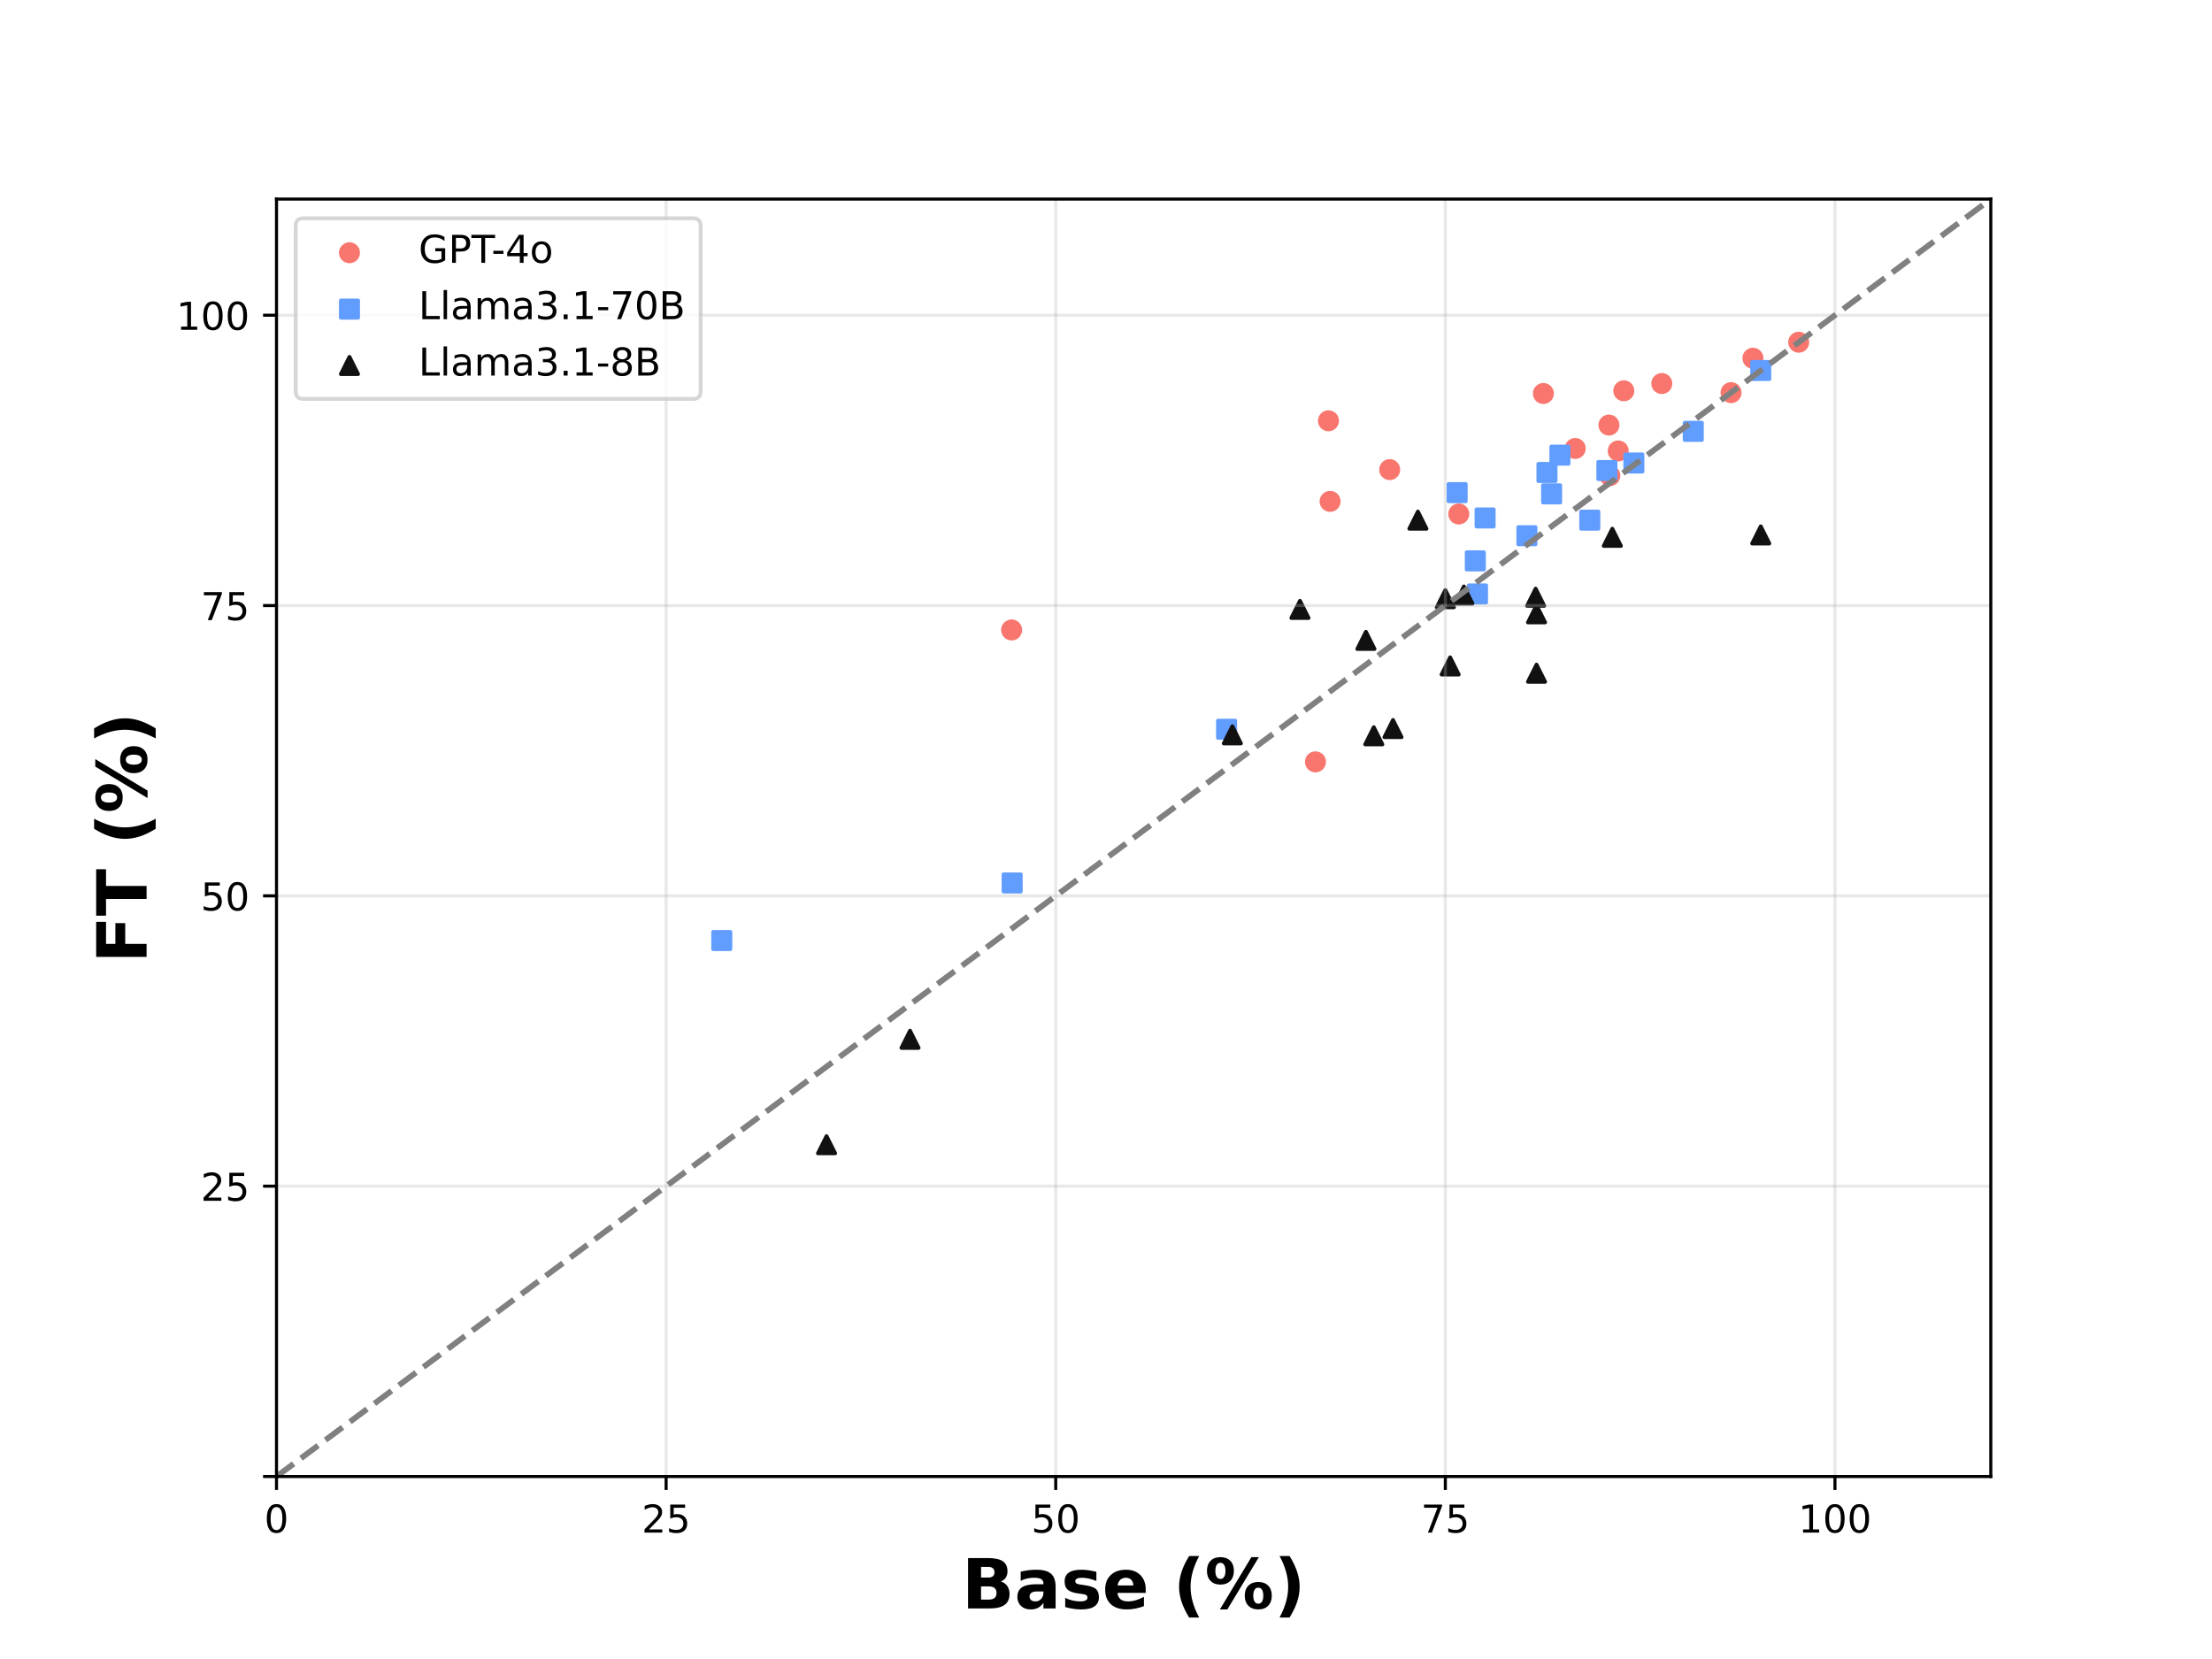
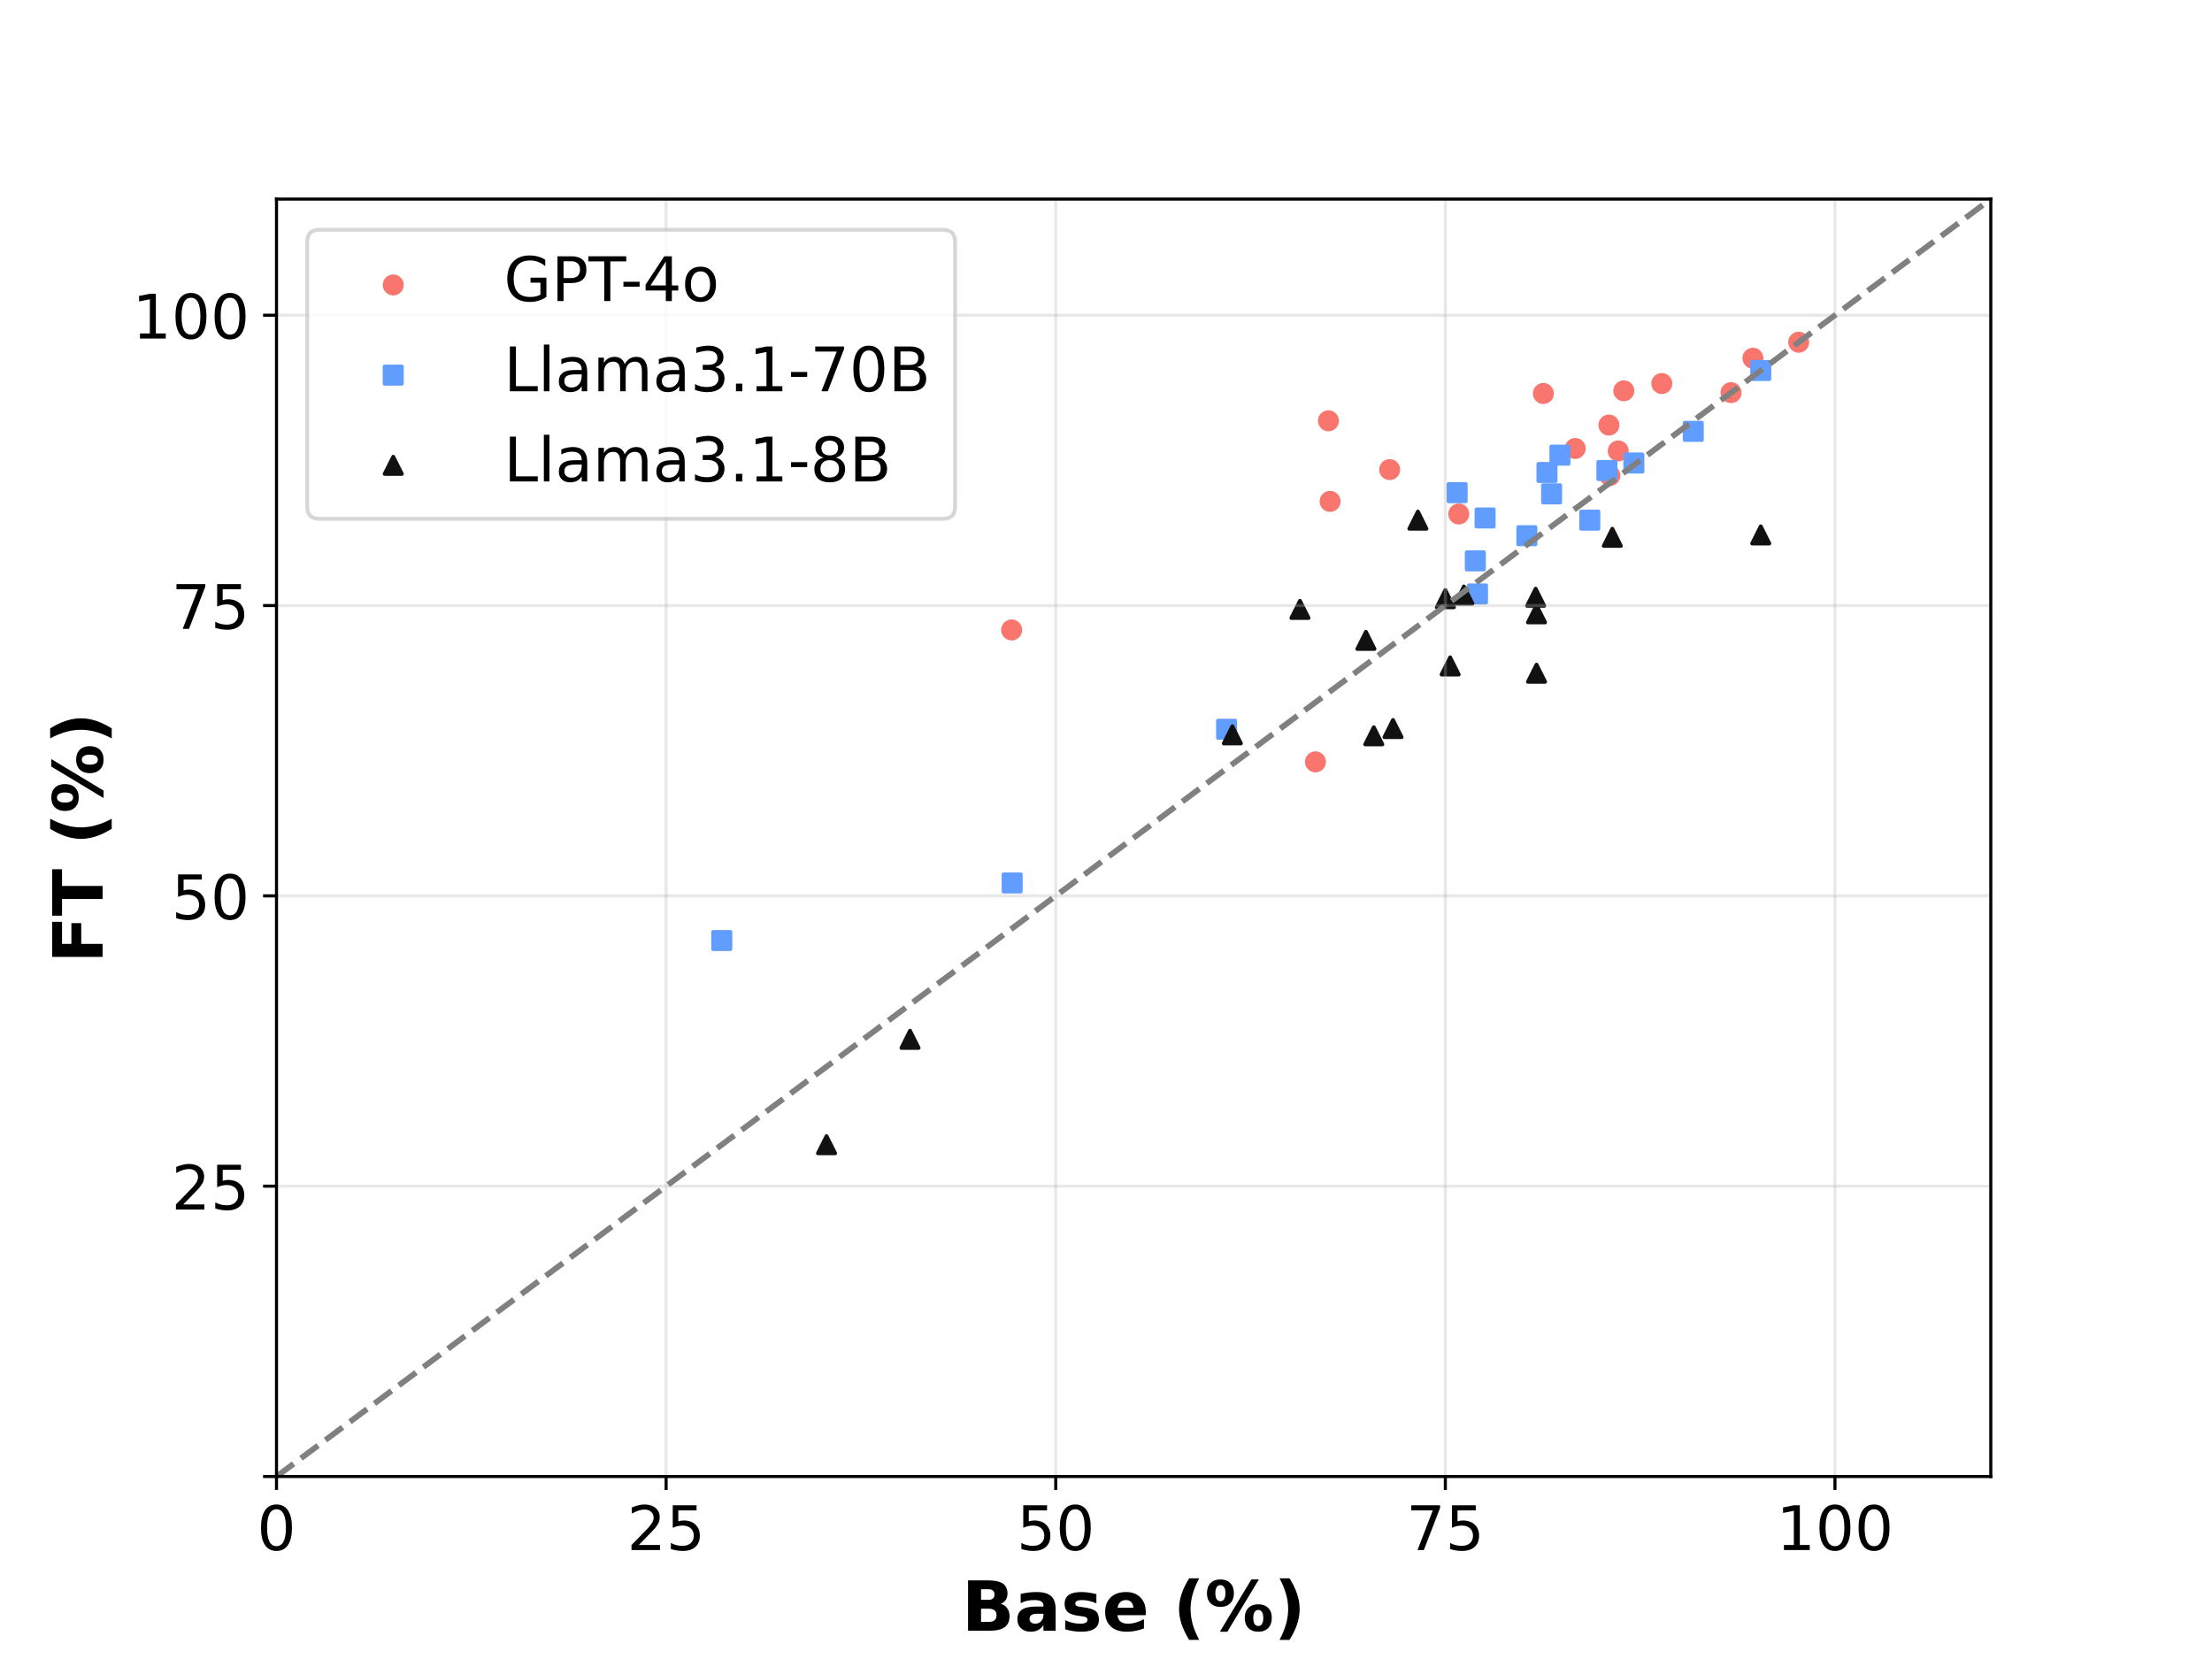
<svg xmlns="http://www.w3.org/2000/svg" xmlns:xlink="http://www.w3.org/1999/xlink" width="576pt" height="432pt" viewBox="0 0 576 432" version="1.1">
  <defs>
    <style type="text/css">*{stroke-linejoin: round; stroke-linecap: butt}</style>
  </defs>
  <g id="figure_1">
    <g id="patch_1">
      <path d="M 0 432  L 576 432  L 576 0  L 0 0  z " style="fill: #ffffff" />
    </g>
    <g id="axes_1">
      <g id="patch_2">
        <path d="M 72 384.48  L 518.4 384.48  L 518.4 51.84  L 72 51.84  z " style="fill: #ffffff" />
      </g>
      <g id="PathCollection_1">
        <defs>
-           <path id="m6837234f9f" d="M 0 2.236  C 0.593 2.236 1.162 2 1.581 1.581  C 2 1.162 2.236 0.593 2.236 0  C 2.236 -0.593 2 -1.162 1.581 -1.581  C 1.162 -2 0.593 -2.236 0 -2.236  C -0.593 -2.236 -1.162 -2 -1.581 -1.581  C -2 -1.162 -2.236 -0.593 -2.236 0  C -2.236 0.593 -2 1.162 -1.581 1.581  C -1.162 2 -0.593 2.236 0 2.236  z " style="stroke: #f8766d" />
+           <path id="m71e2ca2703" d="M 0 2.236  C 0.593 2.236 1.162 2 1.581 1.581  C 2 1.162 2.236 0.593 2.236 0  C 2.236 -0.593 2 -1.162 1.581 -1.581  C 1.162 -2 0.593 -2.236 0 -2.236  C -0.593 -2.236 -1.162 -2 -1.581 -1.581  C -2 -1.162 -2.236 -0.593 -2.236 0  C -2.236 0.593 -2 1.162 -1.581 1.581  C -1.162 2 -0.593 2.236 0 2.236  z " style="stroke: #f8766d" />
        </defs>
-         <g clip-path="url(#pa099b80b92)">
-           <use xlink:href="#m6837234f9f" x="432.727" y="99.868" style="fill: #f8766d; stroke: #f8766d" />
-           <use xlink:href="#m6837234f9f" x="345.927" y="109.571" style="fill: #f8766d; stroke: #f8766d" />
-           <use xlink:href="#m6837234f9f" x="456.459" y="93.28" style="fill: #f8766d; stroke: #f8766d" />
-           <use xlink:href="#m6837234f9f" x="468.381" y="89.113" style="fill: #f8766d; stroke: #f8766d" />
-           <use xlink:href="#m6837234f9f" x="419.2" y="123.848" style="fill: #f8766d; stroke: #f8766d" />
-           <use xlink:href="#m6837234f9f" x="401.891" y="102.467" style="fill: #f8766d; stroke: #f8766d" />
-           <use xlink:href="#m6837234f9f" x="422.836" y="101.763" style="fill: #f8766d; stroke: #f8766d" />
-           <use xlink:href="#m6837234f9f" x="342.545" y="198.388" style="fill: #f8766d; stroke: #f8766d" />
-           <use xlink:href="#m6837234f9f" x="379.862" y="133.842" style="fill: #f8766d; stroke: #f8766d" />
-           <use xlink:href="#m6837234f9f" x="421.38" y="117.425" style="fill: #f8766d; stroke: #f8766d" />
-           <use xlink:href="#m6837234f9f" x="361.87" y="122.283" style="fill: #f8766d; stroke: #f8766d" />
-           <use xlink:href="#m6837234f9f" x="410.182" y="116.782" style="fill: #f8766d; stroke: #f8766d" />
-           <use xlink:href="#m6837234f9f" x="450.764" y="102.24" style="fill: #f8766d; stroke: #f8766d" />
-           <use xlink:href="#m6837234f9f" x="418.959" y="110.685" style="fill: #f8766d; stroke: #f8766d" />
-           <use xlink:href="#m6837234f9f" x="346.356" y="130.556" style="fill: #f8766d; stroke: #f8766d" />
-           <use xlink:href="#m6837234f9f" x="263.424" y="164.039" style="fill: #f8766d; stroke: #f8766d" />
+         <g clip-path="url(#p5db39eb25b)">
+           <use xlink:href="#m71e2ca2703" x="432.727" y="99.868" style="fill: #f8766d; stroke: #f8766d" />
+           <use xlink:href="#m71e2ca2703" x="345.927" y="109.571" style="fill: #f8766d; stroke: #f8766d" />
+           <use xlink:href="#m71e2ca2703" x="456.459" y="93.28" style="fill: #f8766d; stroke: #f8766d" />
+           <use xlink:href="#m71e2ca2703" x="468.381" y="89.113" style="fill: #f8766d; stroke: #f8766d" />
+           <use xlink:href="#m71e2ca2703" x="419.2" y="123.848" style="fill: #f8766d; stroke: #f8766d" />
+           <use xlink:href="#m71e2ca2703" x="401.891" y="102.467" style="fill: #f8766d; stroke: #f8766d" />
+           <use xlink:href="#m71e2ca2703" x="422.836" y="101.763" style="fill: #f8766d; stroke: #f8766d" />
+           <use xlink:href="#m71e2ca2703" x="342.545" y="198.388" style="fill: #f8766d; stroke: #f8766d" />
+           <use xlink:href="#m71e2ca2703" x="379.862" y="133.842" style="fill: #f8766d; stroke: #f8766d" />
+           <use xlink:href="#m71e2ca2703" x="421.38" y="117.425" style="fill: #f8766d; stroke: #f8766d" />
+           <use xlink:href="#m71e2ca2703" x="361.87" y="122.283" style="fill: #f8766d; stroke: #f8766d" />
+           <use xlink:href="#m71e2ca2703" x="410.182" y="116.782" style="fill: #f8766d; stroke: #f8766d" />
+           <use xlink:href="#m71e2ca2703" x="450.764" y="102.24" style="fill: #f8766d; stroke: #f8766d" />
+           <use xlink:href="#m71e2ca2703" x="418.959" y="110.685" style="fill: #f8766d; stroke: #f8766d" />
+           <use xlink:href="#m71e2ca2703" x="346.356" y="130.556" style="fill: #f8766d; stroke: #f8766d" />
+           <use xlink:href="#m71e2ca2703" x="263.424" y="164.039" style="fill: #f8766d; stroke: #f8766d" />
        </g>
      </g>
      <g id="PathCollection_2">
        <defs>
-           <path id="m3f75bf5625" d="M -2.236 2.236  L 2.236 2.236  L 2.236 -2.236  L -2.236 -2.236  z " style="stroke: #619cff" />
+           <path id="m4fefe5c254" d="M -2.236 2.236  L 2.236 2.236  L 2.236 -2.236  L -2.236 -2.236  z " style="stroke: #619cff" />
        </defs>
-         <g clip-path="url(#pa099b80b92)">
-           <use xlink:href="#m3f75bf5625" x="402.83" y="123.03" style="fill: #619cff; stroke: #619cff" />
-           <use xlink:href="#m3f75bf5625" x="425.455" y="120.567" style="fill: #619cff; stroke: #619cff" />
-           <use xlink:href="#m3f75bf5625" x="404.033" y="128.603" style="fill: #619cff; stroke: #619cff" />
-           <use xlink:href="#m3f75bf5625" x="458.494" y="96.48" style="fill: #619cff; stroke: #619cff" />
-           <use xlink:href="#m3f75bf5625" x="413.982" y="135.445" style="fill: #619cff; stroke: #619cff" />
-           <use xlink:href="#m3f75bf5625" x="406.203" y="118.514" style="fill: #619cff; stroke: #619cff" />
-           <use xlink:href="#m3f75bf5625" x="418.43" y="122.528" style="fill: #619cff; stroke: #619cff" />
-           <use xlink:href="#m3f75bf5625" x="187.948" y="244.911" style="fill: #619cff; stroke: #619cff" />
-           <use xlink:href="#m3f75bf5625" x="384.168" y="146.049" style="fill: #619cff; stroke: #619cff" />
-           <use xlink:href="#m3f75bf5625" x="379.438" y="128.28" style="fill: #619cff; stroke: #619cff" />
-           <use xlink:href="#m3f75bf5625" x="397.598" y="139.498" style="fill: #619cff; stroke: #619cff" />
-           <use xlink:href="#m3f75bf5625" x="384.741" y="154.656" style="fill: #619cff; stroke: #619cff" />
-           <use xlink:href="#m3f75bf5625" x="440.926" y="112.32" style="fill: #619cff; stroke: #619cff" />
-           <use xlink:href="#m3f75bf5625" x="386.716" y="134.88" style="fill: #619cff; stroke: #619cff" />
-           <use xlink:href="#m3f75bf5625" x="319.397" y="189.892" style="fill: #619cff; stroke: #619cff" />
-           <use xlink:href="#m3f75bf5625" x="263.566" y="229.92" style="fill: #619cff; stroke: #619cff" />
+         <g clip-path="url(#p5db39eb25b)">
+           <use xlink:href="#m4fefe5c254" x="402.83" y="123.03" style="fill: #619cff; stroke: #619cff" />
+           <use xlink:href="#m4fefe5c254" x="425.455" y="120.567" style="fill: #619cff; stroke: #619cff" />
+           <use xlink:href="#m4fefe5c254" x="404.033" y="128.603" style="fill: #619cff; stroke: #619cff" />
+           <use xlink:href="#m4fefe5c254" x="458.494" y="96.48" style="fill: #619cff; stroke: #619cff" />
+           <use xlink:href="#m4fefe5c254" x="413.982" y="135.445" style="fill: #619cff; stroke: #619cff" />
+           <use xlink:href="#m4fefe5c254" x="406.203" y="118.514" style="fill: #619cff; stroke: #619cff" />
+           <use xlink:href="#m4fefe5c254" x="418.43" y="122.528" style="fill: #619cff; stroke: #619cff" />
+           <use xlink:href="#m4fefe5c254" x="187.948" y="244.911" style="fill: #619cff; stroke: #619cff" />
+           <use xlink:href="#m4fefe5c254" x="384.168" y="146.049" style="fill: #619cff; stroke: #619cff" />
+           <use xlink:href="#m4fefe5c254" x="379.438" y="128.28" style="fill: #619cff; stroke: #619cff" />
+           <use xlink:href="#m4fefe5c254" x="397.598" y="139.498" style="fill: #619cff; stroke: #619cff" />
+           <use xlink:href="#m4fefe5c254" x="384.741" y="154.656" style="fill: #619cff; stroke: #619cff" />
+           <use xlink:href="#m4fefe5c254" x="440.926" y="112.32" style="fill: #619cff; stroke: #619cff" />
+           <use xlink:href="#m4fefe5c254" x="386.716" y="134.88" style="fill: #619cff; stroke: #619cff" />
+           <use xlink:href="#m4fefe5c254" x="319.397" y="189.892" style="fill: #619cff; stroke: #619cff" />
+           <use xlink:href="#m4fefe5c254" x="263.566" y="229.92" style="fill: #619cff; stroke: #619cff" />
        </g>
      </g>
      <g id="PathCollection_3">
        <defs>
-           <path id="m4b9a6c6803" d="M 0 -2.236  L -2.236 2.236  L 2.236 2.236  z " style="stroke: #111111" />
+           <path id="m232e064251" d="M 0 -2.236  L -2.236 2.236  L 2.236 2.236  z " style="stroke: #111111" />
        </defs>
-         <g clip-path="url(#pa099b80b92)">
-           <use xlink:href="#m4b9a6c6803" x="419.844" y="139.916" style="fill: #111111; stroke: #111111" />
-           <use xlink:href="#m4b9a6c6803" x="369.219" y="135.445" style="fill: #111111; stroke: #111111" />
-           <use xlink:href="#m4b9a6c6803" x="362.735" y="189.714" style="fill: #111111; stroke: #111111" />
-           <use xlink:href="#m4b9a6c6803" x="458.494" y="139.291" style="fill: #111111; stroke: #111111" />
-           <use xlink:href="#m4b9a6c6803" x="381.195" y="154.947" style="fill: #111111; stroke: #111111" />
-           <use xlink:href="#m4b9a6c6803" x="338.507" y="158.688" style="fill: #111111; stroke: #111111" />
-           <use xlink:href="#m4b9a6c6803" x="399.88" y="155.52" style="fill: #111111; stroke: #111111" />
-           <use xlink:href="#m4b9a6c6803" x="215.23" y="298.08" style="fill: #111111; stroke: #111111" />
-           <use xlink:href="#m4b9a6c6803" x="357.729" y="191.598" style="fill: #111111; stroke: #111111" />
-           <use xlink:href="#m4b9a6c6803" x="400.108" y="175.301" style="fill: #111111; stroke: #111111" />
-           <use xlink:href="#m4b9a6c6803" x="377.616" y="173.409" style="fill: #111111; stroke: #111111" />
-           <use xlink:href="#m4b9a6c6803" x="355.679" y="166.752" style="fill: #111111; stroke: #111111" />
-           <use xlink:href="#m4b9a6c6803" x="400.108" y="159.84" style="fill: #111111; stroke: #111111" />
-           <use xlink:href="#m4b9a6c6803" x="376.364" y="155.894" style="fill: #111111; stroke: #111111" />
-           <use xlink:href="#m4b9a6c6803" x="320.902" y="191.351" style="fill: #111111; stroke: #111111" />
-           <use xlink:href="#m4b9a6c6803" x="236.967" y="270.635" style="fill: #111111; stroke: #111111" />
+         <g clip-path="url(#p5db39eb25b)">
+           <use xlink:href="#m232e064251" x="419.844" y="139.916" style="fill: #111111; stroke: #111111" />
+           <use xlink:href="#m232e064251" x="369.219" y="135.445" style="fill: #111111; stroke: #111111" />
+           <use xlink:href="#m232e064251" x="362.735" y="189.714" style="fill: #111111; stroke: #111111" />
+           <use xlink:href="#m232e064251" x="458.494" y="139.291" style="fill: #111111; stroke: #111111" />
+           <use xlink:href="#m232e064251" x="381.195" y="154.947" style="fill: #111111; stroke: #111111" />
+           <use xlink:href="#m232e064251" x="338.507" y="158.688" style="fill: #111111; stroke: #111111" />
+           <use xlink:href="#m232e064251" x="399.88" y="155.52" style="fill: #111111; stroke: #111111" />
+           <use xlink:href="#m232e064251" x="215.23" y="298.08" style="fill: #111111; stroke: #111111" />
+           <use xlink:href="#m232e064251" x="357.729" y="191.598" style="fill: #111111; stroke: #111111" />
+           <use xlink:href="#m232e064251" x="400.108" y="175.301" style="fill: #111111; stroke: #111111" />
+           <use xlink:href="#m232e064251" x="377.616" y="173.409" style="fill: #111111; stroke: #111111" />
+           <use xlink:href="#m232e064251" x="355.679" y="166.752" style="fill: #111111; stroke: #111111" />
+           <use xlink:href="#m232e064251" x="400.108" y="159.84" style="fill: #111111; stroke: #111111" />
+           <use xlink:href="#m232e064251" x="376.364" y="155.894" style="fill: #111111; stroke: #111111" />
+           <use xlink:href="#m232e064251" x="320.902" y="191.351" style="fill: #111111; stroke: #111111" />
+           <use xlink:href="#m232e064251" x="236.967" y="270.635" style="fill: #111111; stroke: #111111" />
        </g>
      </g>
      <g id="matplotlib.axis_1">
        <g id="xtick_1">
          <g id="line2d_1">
-             <path d="M 72 384.48  L 72 51.84  " clip-path="url(#pa099b80b92)" style="fill: none; stroke: #b0b0b0; stroke-opacity: 0.3; stroke-width: 0.8; stroke-linecap: square" />
+             <path d="M 72 384.48  L 72 51.84  " clip-path="url(#p5db39eb25b)" style="fill: none; stroke: #b0b0b0; stroke-opacity: 0.3; stroke-width: 0.8; stroke-linecap: square" />
          </g>
          <g id="line2d_2">
            <defs>
-               <path id="m885a013ef2" d="M 0 0  L 0 3.5  " style="stroke: #000000; stroke-width: 0.8" />
-             </defs>
-             <g>
-               <use xlink:href="#m885a013ef2" x="72" y="384.48" style="stroke: #000000; stroke-width: 0.8" />
+               <path id="mcad81c734c" d="M 0 0  L 0 3.5  " style="stroke: #000000; stroke-width: 0.8" />
+             </defs>
+             <g>
+               <use xlink:href="#mcad81c734c" x="72" y="384.48" style="stroke: #000000; stroke-width: 0.8" />
            </g>
          </g>
          <g id="text_1">
-             <g transform="translate(68.81875 399.0784) scale(0.1 -0.1)">
+             <g transform="translate(66.91 403.6375) scale(0.16 -0.16)">
              <defs>
                <path id="DejaVuSans-30" d="M 2034 4250  Q 1547 4250 1301 3770  Q 1056 3291 1056 2328  Q 1056 1369 1301 889  Q 1547 409 2034 409  Q 2525 409 2770 889  Q 3016 1369 3016 2328  Q 3016 3291 2770 3770  Q 2525 4250 2034 4250  z M 2034 4750  Q 2819 4750 3233 4129  Q 3647 3509 3647 2328  Q 3647 1150 3233 529  Q 2819 -91 2034 -91  Q 1250 -91 836 529  Q 422 1150 422 2328  Q 422 3509 836 4129  Q 1250 4750 2034 4750  z " transform="scale(0.015625)" />
              </defs>
              <use xlink:href="#DejaVuSans-30" />
            </g>
          </g>
        </g>
        <g id="xtick_2">
          <g id="line2d_3">
-             <path d="M 173.455 384.48  L 173.455 51.84  " clip-path="url(#pa099b80b92)" style="fill: none; stroke: #b0b0b0; stroke-opacity: 0.3; stroke-width: 0.8; stroke-linecap: square" />
+             <path d="M 173.455 384.48  L 173.455 51.84  " clip-path="url(#p5db39eb25b)" style="fill: none; stroke: #b0b0b0; stroke-opacity: 0.3; stroke-width: 0.8; stroke-linecap: square" />
          </g>
          <g id="line2d_4">
            <g>
-               <use xlink:href="#m885a013ef2" x="173.455" y="384.48" style="stroke: #000000; stroke-width: 0.8" />
+               <use xlink:href="#mcad81c734c" x="173.455" y="384.48" style="stroke: #000000; stroke-width: 0.8" />
            </g>
          </g>
          <g id="text_2">
-             <g transform="translate(167.092 399.0784) scale(0.1 -0.1)">
+             <g transform="translate(163.2745 403.6375) scale(0.16 -0.16)">
              <defs>
                <path id="DejaVuSans-32" d="M 1228 531  L 3431 531  L 3431 0  L 469 0  L 469 531  Q 828 903 1448 1529  Q 2069 2156 2228 2338  Q 2531 2678 2651 2914  Q 2772 3150 2772 3378  Q 2772 3750 2511 3984  Q 2250 4219 1831 4219  Q 1534 4219 1204 4116  Q 875 4013 500 3803  L 500 4441  Q 881 4594 1212 4672  Q 1544 4750 1819 4750  Q 2544 4750 2975 4387  Q 3406 4025 3406 3419  Q 3406 3131 3298 2873  Q 3191 2616 2906 2266  Q 2828 2175 2409 1742  Q 1991 1309 1228 531  z " transform="scale(0.015625)" />
                <path id="DejaVuSans-35" d="M 691 4666  L 3169 4666  L 3169 4134  L 1269 4134  L 1269 2991  Q 1406 3038 1543 3061  Q 1681 3084 1819 3084  Q 2600 3084 3056 2656  Q 3513 2228 3513 1497  Q 3513 744 3044 326  Q 2575 -91 1722 -91  Q 1428 -91 1123 -41  Q 819 9 494 109  L 494 744  Q 775 591 1075 516  Q 1375 441 1709 441  Q 2250 441 2565 725  Q 2881 1009 2881 1497  Q 2881 1984 2565 2268  Q 2250 2553 1709 2553  Q 1456 2553 1204 2497  Q 953 2441 691 2322  L 691 4666  z " transform="scale(0.015625)" />
              </defs>
              <use xlink:href="#DejaVuSans-32" />
              <use xlink:href="#DejaVuSans-35" transform="translate(63.62305 0)" />
            </g>
          </g>
        </g>
        <g id="xtick_3">
          <g id="line2d_5">
-             <path d="M 274.909 384.48  L 274.909 51.84  " clip-path="url(#pa099b80b92)" style="fill: none; stroke: #b0b0b0; stroke-opacity: 0.3; stroke-width: 0.8; stroke-linecap: square" />
+             <path d="M 274.909 384.48  L 274.909 51.84  " clip-path="url(#p5db39eb25b)" style="fill: none; stroke: #b0b0b0; stroke-opacity: 0.3; stroke-width: 0.8; stroke-linecap: square" />
          </g>
          <g id="line2d_6">
            <g>
-               <use xlink:href="#m885a013ef2" x="274.909" y="384.48" style="stroke: #000000; stroke-width: 0.8" />
+               <use xlink:href="#mcad81c734c" x="274.909" y="384.48" style="stroke: #000000; stroke-width: 0.8" />
            </g>
          </g>
          <g id="text_3">
-             <g transform="translate(268.5466 399.0784) scale(0.1 -0.1)">
+             <g transform="translate(264.7291 403.6375) scale(0.16 -0.16)">
              <use xlink:href="#DejaVuSans-35" />
              <use xlink:href="#DejaVuSans-30" transform="translate(63.62305 0)" />
            </g>
          </g>
        </g>
        <g id="xtick_4">
          <g id="line2d_7">
-             <path d="M 376.364 384.48  L 376.364 51.84  " clip-path="url(#pa099b80b92)" style="fill: none; stroke: #b0b0b0; stroke-opacity: 0.3; stroke-width: 0.8; stroke-linecap: square" />
+             <path d="M 376.364 384.48  L 376.364 51.84  " clip-path="url(#p5db39eb25b)" style="fill: none; stroke: #b0b0b0; stroke-opacity: 0.3; stroke-width: 0.8; stroke-linecap: square" />
          </g>
          <g id="line2d_8">
            <g>
-               <use xlink:href="#m885a013ef2" x="376.364" y="384.48" style="stroke: #000000; stroke-width: 0.8" />
+               <use xlink:href="#mcad81c734c" x="376.364" y="384.48" style="stroke: #000000; stroke-width: 0.8" />
            </g>
          </g>
          <g id="text_4">
-             <g transform="translate(370.0011 399.0784) scale(0.1 -0.1)">
+             <g transform="translate(366.1836 403.6375) scale(0.16 -0.16)">
              <defs>
                <path id="DejaVuSans-37" d="M 525 4666  L 3525 4666  L 3525 4397  L 1831 0  L 1172 0  L 2766 4134  L 525 4134  L 525 4666  z " transform="scale(0.015625)" />
              </defs>
              <use xlink:href="#DejaVuSans-37" />
              <use xlink:href="#DejaVuSans-35" transform="translate(63.62305 0)" />
            </g>
          </g>
        </g>
        <g id="xtick_5">
          <g id="line2d_9">
-             <path d="M 477.818 384.48  L 477.818 51.84  " clip-path="url(#pa099b80b92)" style="fill: none; stroke: #b0b0b0; stroke-opacity: 0.3; stroke-width: 0.8; stroke-linecap: square" />
+             <path d="M 477.818 384.48  L 477.818 51.84  " clip-path="url(#p5db39eb25b)" style="fill: none; stroke: #b0b0b0; stroke-opacity: 0.3; stroke-width: 0.8; stroke-linecap: square" />
          </g>
          <g id="line2d_10">
            <g>
-               <use xlink:href="#m885a013ef2" x="477.818" y="384.48" style="stroke: #000000; stroke-width: 0.8" />
+               <use xlink:href="#mcad81c734c" x="477.818" y="384.48" style="stroke: #000000; stroke-width: 0.8" />
            </g>
          </g>
          <g id="text_5">
-             <g transform="translate(468.2744 399.0784) scale(0.1 -0.1)">
+             <g transform="translate(462.5482 403.6375) scale(0.16 -0.16)">
              <defs>
                <path id="DejaVuSans-31" d="M 794 531  L 1825 531  L 1825 4091  L 703 3866  L 703 4441  L 1819 4666  L 2450 4666  L 2450 531  L 3481 531  L 3481 0  L 794 0  L 794 531  z " transform="scale(0.015625)" />
              </defs>
              <use xlink:href="#DejaVuSans-31" />
              <use xlink:href="#DejaVuSans-30" transform="translate(63.62305 0)" />
              <use xlink:href="#DejaVuSans-30" transform="translate(127.2461 0)" />
            </g>
          </g>
        </g>
        <g id="text_6">
-           <g transform="translate(250.4278 418.8353) scale(0.18 -0.18)">
+           <g transform="translate(250.4278 424.6422) scale(0.18 -0.18)">
            <defs>
              <path id="DejaVuSans-Bold-42" d="M 2456 2859  Q 2741 2859 2887 2984  Q 3034 3109 3034 3353  Q 3034 3594 2887 3720  Q 2741 3847 2456 3847  L 1791 3847  L 1791 2859  L 2456 2859  z M 2497 819  Q 2859 819 3042 972  Q 3225 1125 3225 1434  Q 3225 1738 3044 1889  Q 2863 2041 2497 2041  L 1791 2041  L 1791 819  L 2497 819  z M 3616 2497  Q 4003 2384 4215 2081  Q 4428 1778 4428 1338  Q 4428 663 3972 331  Q 3516 0 2584 0  L 588 0  L 588 4666  L 2394 4666  Q 3366 4666 3802 4372  Q 4238 4078 4238 3431  Q 4238 3091 4078 2852  Q 3919 2613 3616 2497  z " transform="scale(0.015625)" />
              <path id="DejaVuSans-Bold-61" d="M 2106 1575  Q 1756 1575 1579 1456  Q 1403 1338 1403 1106  Q 1403 894 1545 773  Q 1688 653 1941 653  Q 2256 653 2472 879  Q 2688 1106 2688 1447  L 2688 1575  L 2106 1575  z M 3816 1997  L 3816 0  L 2688 0  L 2688 519  Q 2463 200 2181 54  Q 1900 -91 1497 -91  Q 953 -91 614 226  Q 275 544 275 1050  Q 275 1666 698 1953  Q 1122 2241 2028 2241  L 2688 2241  L 2688 2328  Q 2688 2594 2478 2717  Q 2269 2841 1825 2841  Q 1466 2841 1156 2769  Q 847 2697 581 2553  L 581 3406  Q 941 3494 1303 3539  Q 1666 3584 2028 3584  Q 2975 3584 3395 3211  Q 3816 2838 3816 1997  z " transform="scale(0.015625)" />
              <path id="DejaVuSans-Bold-73" d="M 3272 3391  L 3272 2541  Q 2913 2691 2578 2766  Q 2244 2841 1947 2841  Q 1628 2841 1473 2761  Q 1319 2681 1319 2516  Q 1319 2381 1436 2309  Q 1553 2238 1856 2203  L 2053 2175  Q 2913 2066 3209 1816  Q 3506 1566 3506 1031  Q 3506 472 3093 190  Q 2681 -91 1863 -91  Q 1516 -91 1145 -36  Q 775 19 384 128  L 384 978  Q 719 816 1070 734  Q 1422 653 1784 653  Q 2113 653 2278 743  Q 2444 834 2444 1013  Q 2444 1163 2330 1236  Q 2216 1309 1875 1350  L 1678 1375  Q 931 1469 631 1722  Q 331 1975 331 2491  Q 331 3047 712 3315  Q 1094 3584 1881 3584  Q 2191 3584 2531 3537  Q 2872 3491 3272 3391  z " transform="scale(0.015625)" />
              <path id="DejaVuSans-Bold-65" d="M 4031 1759  L 4031 1441  L 1416 1441  Q 1456 1047 1700 850  Q 1944 653 2381 653  Q 2734 653 3104 758  Q 3475 863 3866 1075  L 3866 213  Q 3469 63 3072 -14  Q 2675 -91 2278 -91  Q 1328 -91 801 392  Q 275 875 275 1747  Q 275 2603 792 3093  Q 1309 3584 2216 3584  Q 3041 3584 3536 3087  Q 4031 2591 4031 1759  z M 2881 2131  Q 2881 2450 2695 2645  Q 2509 2841 2209 2841  Q 1884 2841 1681 2658  Q 1478 2475 1428 2131  L 2881 2131  z " transform="scale(0.015625)" />
              <path id="DejaVuSans-Bold-20" transform="scale(0.015625)" />
              <path id="DejaVuSans-Bold-28" d="M 2413 -844  L 1484 -844  Q 1006 -72 778 623  Q 550 1319 550 2003  Q 550 2688 779 3389  Q 1009 4091 1484 4856  L 2413 4856  Q 2013 4116 1813 3408  Q 1613 2700 1613 2009  Q 1613 1319 1811 609  Q 2009 -100 2413 -844  z " transform="scale(0.015625)" />
              <path id="DejaVuSans-Bold-25" d="M 4959 1925  Q 4738 1925 4616 1733  Q 4494 1541 4494 1184  Q 4494 825 4614 633  Q 4734 441 4959 441  Q 5184 441 5303 633  Q 5422 825 5422 1184  Q 5422 1541 5301 1733  Q 5181 1925 4959 1925  z M 4959 2450  Q 5541 2450 5875 2112  Q 6209 1775 6209 1184  Q 6209 594 5875 251  Q 5541 -91 4959 -91  Q 4378 -91 4042 251  Q 3706 594 3706 1184  Q 3706 1772 4042 2111  Q 4378 2450 4959 2450  z M 2094 -91  L 1403 -91  L 4319 4750  L 5013 4750  L 2094 -91  z M 1453 4750  Q 2034 4750 2367 4411  Q 2700 4072 2700 3481  Q 2700 2891 2367 2550  Q 2034 2209 1453 2209  Q 872 2209 539 2550  Q 206 2891 206 3481  Q 206 4072 539 4411  Q 872 4750 1453 4750  z M 1453 4225  Q 1228 4225 1106 4031  Q 984 3838 984 3481  Q 984 3122 1106 2926  Q 1228 2731 1453 2731  Q 1678 2731 1798 2926  Q 1919 3122 1919 3481  Q 1919 3838 1797 4031  Q 1675 4225 1453 4225  z " transform="scale(0.015625)" />
              <path id="DejaVuSans-Bold-29" d="M 513 -844  Q 913 -100 1113 609  Q 1313 1319 1313 2009  Q 1313 2700 1113 3408  Q 913 4116 513 4856  L 1441 4856  Q 1916 4091 2145 3389  Q 2375 2688 2375 2003  Q 2375 1319 2147 623  Q 1919 -72 1441 -844  L 513 -844  z " transform="scale(0.015625)" />
            </defs>
            <use xlink:href="#DejaVuSans-Bold-42" />
            <use xlink:href="#DejaVuSans-Bold-61" transform="translate(76.2207 0)" />
            <use xlink:href="#DejaVuSans-Bold-73" transform="translate(143.7012 0)" />
            <use xlink:href="#DejaVuSans-Bold-65" transform="translate(203.2227 0)" />
            <use xlink:href="#DejaVuSans-Bold-20" transform="translate(271.0449 0)" />
            <use xlink:href="#DejaVuSans-Bold-28" transform="translate(305.8594 0)" />
            <use xlink:href="#DejaVuSans-Bold-25" transform="translate(351.5625 0)" />
            <use xlink:href="#DejaVuSans-Bold-29" transform="translate(451.7578 0)" />
          </g>
        </g>
      </g>
      <g id="matplotlib.axis_2">
        <g id="ytick_1">
          <g id="line2d_11">
-             <path d="M 72 384.48  L 518.4 384.48  " clip-path="url(#pa099b80b92)" style="fill: none; stroke: #b0b0b0; stroke-opacity: 0.3; stroke-width: 0.8; stroke-linecap: square" />
+             <path d="M 72 384.48  L 518.4 384.48  " clip-path="url(#p5db39eb25b)" style="fill: none; stroke: #b0b0b0; stroke-opacity: 0.3; stroke-width: 0.8; stroke-linecap: square" />
          </g>
          <g id="line2d_12">
            <defs>
-               <path id="m7ca50527b1" d="M 0 0  L -3.5 0  " style="stroke: #000000; stroke-width: 0.8" />
-             </defs>
-             <g>
-               <use xlink:href="#m7ca50527b1" x="72" y="384.48" style="stroke: #000000; stroke-width: 0.8" />
+               <path id="m1965e56ba4" d="M 0 0  L -3.5 0  " style="stroke: #000000; stroke-width: 0.8" />
+             </defs>
+             <g>
+               <use xlink:href="#m1965e56ba4" x="72" y="384.48" style="stroke: #000000; stroke-width: 0.8" />
            </g>
          </g>
        </g>
        <g id="ytick_2">
          <g id="line2d_13">
-             <path d="M 72 308.88  L 518.4 308.88  " clip-path="url(#pa099b80b92)" style="fill: none; stroke: #b0b0b0; stroke-opacity: 0.3; stroke-width: 0.8; stroke-linecap: square" />
+             <path d="M 72 308.88  L 518.4 308.88  " clip-path="url(#p5db39eb25b)" style="fill: none; stroke: #b0b0b0; stroke-opacity: 0.3; stroke-width: 0.8; stroke-linecap: square" />
          </g>
          <g id="line2d_14">
            <g>
-               <use xlink:href="#m7ca50527b1" x="72" y="308.88" style="stroke: #000000; stroke-width: 0.8" />
+               <use xlink:href="#m1965e56ba4" x="72" y="308.88" style="stroke: #000000; stroke-width: 0.8" />
            </g>
          </g>
          <g id="text_7">
-             <g transform="translate(52.275 312.6792) scale(0.1 -0.1)">
+             <g transform="translate(44.64 314.9588) scale(0.16 -0.16)">
              <use xlink:href="#DejaVuSans-32" />
              <use xlink:href="#DejaVuSans-35" transform="translate(63.62305 0)" />
            </g>
          </g>
        </g>
        <g id="ytick_3">
          <g id="line2d_15">
-             <path d="M 72 233.28  L 518.4 233.28  " clip-path="url(#pa099b80b92)" style="fill: none; stroke: #b0b0b0; stroke-opacity: 0.3; stroke-width: 0.8; stroke-linecap: square" />
+             <path d="M 72 233.28  L 518.4 233.28  " clip-path="url(#p5db39eb25b)" style="fill: none; stroke: #b0b0b0; stroke-opacity: 0.3; stroke-width: 0.8; stroke-linecap: square" />
          </g>
          <g id="line2d_16">
            <g>
-               <use xlink:href="#m7ca50527b1" x="72" y="233.28" style="stroke: #000000; stroke-width: 0.8" />
+               <use xlink:href="#m1965e56ba4" x="72" y="233.28" style="stroke: #000000; stroke-width: 0.8" />
            </g>
          </g>
          <g id="text_8">
-             <g transform="translate(52.275 237.0792) scale(0.1 -0.1)">
+             <g transform="translate(44.64 239.3587) scale(0.16 -0.16)">
              <use xlink:href="#DejaVuSans-35" />
              <use xlink:href="#DejaVuSans-30" transform="translate(63.62305 0)" />
            </g>
          </g>
        </g>
        <g id="ytick_4">
          <g id="line2d_17">
-             <path d="M 72 157.68  L 518.4 157.68  " clip-path="url(#pa099b80b92)" style="fill: none; stroke: #b0b0b0; stroke-opacity: 0.3; stroke-width: 0.8; stroke-linecap: square" />
+             <path d="M 72 157.68  L 518.4 157.68  " clip-path="url(#p5db39eb25b)" style="fill: none; stroke: #b0b0b0; stroke-opacity: 0.3; stroke-width: 0.8; stroke-linecap: square" />
          </g>
          <g id="line2d_18">
            <g>
-               <use xlink:href="#m7ca50527b1" x="72" y="157.68" style="stroke: #000000; stroke-width: 0.8" />
+               <use xlink:href="#m1965e56ba4" x="72" y="157.68" style="stroke: #000000; stroke-width: 0.8" />
            </g>
          </g>
          <g id="text_9">
-             <g transform="translate(52.275 161.4792) scale(0.1 -0.1)">
+             <g transform="translate(44.64 163.7587) scale(0.16 -0.16)">
              <use xlink:href="#DejaVuSans-37" />
              <use xlink:href="#DejaVuSans-35" transform="translate(63.62305 0)" />
            </g>
          </g>
        </g>
        <g id="ytick_5">
          <g id="line2d_19">
-             <path d="M 72 82.08  L 518.4 82.08  " clip-path="url(#pa099b80b92)" style="fill: none; stroke: #b0b0b0; stroke-opacity: 0.3; stroke-width: 0.8; stroke-linecap: square" />
+             <path d="M 72 82.08  L 518.4 82.08  " clip-path="url(#p5db39eb25b)" style="fill: none; stroke: #b0b0b0; stroke-opacity: 0.3; stroke-width: 0.8; stroke-linecap: square" />
          </g>
          <g id="line2d_20">
            <g>
-               <use xlink:href="#m7ca50527b1" x="72" y="82.08" style="stroke: #000000; stroke-width: 0.8" />
+               <use xlink:href="#m1965e56ba4" x="72" y="82.08" style="stroke: #000000; stroke-width: 0.8" />
            </g>
          </g>
          <g id="text_10">
-             <g transform="translate(45.9125 85.87922) scale(0.1 -0.1)">
+             <g transform="translate(34.46 88.15875) scale(0.16 -0.16)">
              <use xlink:href="#DejaVuSans-31" />
              <use xlink:href="#DejaVuSans-30" transform="translate(63.62305 0)" />
              <use xlink:href="#DejaVuSans-30" transform="translate(127.2461 0)" />
            </g>
          </g>
        </g>
        <g id="text_11">
-           <g transform="translate(38.16906 250.8258) rotate(-90) scale(0.18 -0.18)">
+           <g transform="translate(26.71656 250.8258) rotate(-90) scale(0.18 -0.18)">
            <defs>
              <path id="DejaVuSans-Bold-46" d="M 588 4666  L 3834 4666  L 3834 3756  L 1791 3756  L 1791 2888  L 3713 2888  L 3713 1978  L 1791 1978  L 1791 0  L 588 0  L 588 4666  z " transform="scale(0.015625)" />
              <path id="DejaVuSans-Bold-54" d="M 31 4666  L 4331 4666  L 4331 3756  L 2784 3756  L 2784 0  L 1581 0  L 1581 3756  L 31 3756  L 31 4666  z " transform="scale(0.015625)" />
            </defs>
            <use xlink:href="#DejaVuSans-Bold-46" />
            <use xlink:href="#DejaVuSans-Bold-54" transform="translate(68.31055 0)" />
            <use xlink:href="#DejaVuSans-Bold-20" transform="translate(136.5234 0)" />
            <use xlink:href="#DejaVuSans-Bold-28" transform="translate(171.3379 0)" />
            <use xlink:href="#DejaVuSans-Bold-25" transform="translate(217.041 0)" />
            <use xlink:href="#DejaVuSans-Bold-29" transform="translate(317.2363 0)" />
          </g>
        </g>
      </g>
      <g id="line2d_21">
-         <path d="M 72 384.48  L 518.4 51.84  " clip-path="url(#pa099b80b92)" style="fill: none; stroke-dasharray: 5.55,2.4; stroke-dashoffset: 0; stroke: #808080; stroke-width: 1.5" />
+         <path d="M 72 384.48  L 518.4 51.84  " clip-path="url(#p5db39eb25b)" style="fill: none; stroke-dasharray: 5.55,2.4; stroke-dashoffset: 0; stroke: #808080; stroke-width: 1.5" />
      </g>
      <g id="patch_3">
        <path d="M 72 384.48  L 72 51.84  " style="fill: none; stroke: #000000; stroke-width: 0.8; stroke-linejoin: miter; stroke-linecap: square" />
      </g>
      <g id="patch_4">
        <path d="M 518.4 384.48  L 518.4 51.84  " style="fill: none; stroke: #000000; stroke-width: 0.8; stroke-linejoin: miter; stroke-linecap: square" />
      </g>
      <g id="patch_5">
        <path d="M 72 384.48  L 518.4 384.48  " style="fill: none; stroke: #000000; stroke-width: 0.8; stroke-linejoin: miter; stroke-linecap: square" />
      </g>
      <g id="patch_6">
        <path d="M 72 51.84  L 518.4 51.84  " style="fill: none; stroke: #000000; stroke-width: 0.8; stroke-linejoin: miter; stroke-linecap: square" />
      </g>
      <g id="legend_1">
        <g id="patch_7">
-           <path d="M 79 103.874  L 180.444 103.874  Q 182.444 103.874 182.444 101.874  L 182.444 58.84  Q 182.444 56.84 180.444 56.84  L 79 56.84  Q 77 56.84 77 58.84  L 77 101.874  Q 77 103.874 79 103.874  z " style="fill: #ffffff; opacity: 0.8; stroke: #cccccc; stroke-linejoin: miter" />
+           <path d="M 83.2 135.095  L 245.51 135.095  Q 248.71 135.095 248.71 131.895  L 248.71 63.04  Q 248.71 59.84 245.51 59.84  L 83.2 59.84  Q 80 59.84 80 63.04  L 80 131.895  Q 80 135.095 83.2 135.095  z " style="fill: #ffffff; opacity: 0.8; stroke: #cccccc; stroke-linejoin: miter" />
        </g>
        <g id="PathCollection_4">
          <g>
-             <use xlink:href="#m6837234f9f" x="91" y="65.813" style="fill: #f8766d; stroke: #f8766d" />
+             <use xlink:href="#m71e2ca2703" x="102.4" y="74.198" style="fill: #f8766d; stroke: #f8766d" />
          </g>
        </g>
        <g id="text_12">
-           <g transform="translate(109 68.43844) scale(0.1 -0.1)">
+           <g transform="translate(131.2 78.3975) scale(0.16 -0.16)">
            <defs>
              <path id="DejaVuSans-47" d="M 3809 666  L 3809 1919  L 2778 1919  L 2778 2438  L 4434 2438  L 4434 434  Q 4069 175 3628 42  Q 3188 -91 2688 -91  Q 1594 -91 976 548  Q 359 1188 359 2328  Q 359 3472 976 4111  Q 1594 4750 2688 4750  Q 3144 4750 3555 4637  Q 3966 4525 4313 4306  L 4313 3634  Q 3963 3931 3569 4081  Q 3175 4231 2741 4231  Q 1884 4231 1454 3753  Q 1025 3275 1025 2328  Q 1025 1384 1454 906  Q 1884 428 2741 428  Q 3075 428 3337 486  Q 3600 544 3809 666  z " transform="scale(0.015625)" />
              <path id="DejaVuSans-50" d="M 1259 4147  L 1259 2394  L 2053 2394  Q 2494 2394 2734 2622  Q 2975 2850 2975 3272  Q 2975 3691 2734 3919  Q 2494 4147 2053 4147  L 1259 4147  z M 628 4666  L 2053 4666  Q 2838 4666 3239 4311  Q 3641 3956 3641 3272  Q 3641 2581 3239 2228  Q 2838 1875 2053 1875  L 1259 1875  L 1259 0  L 628 0  L 628 4666  z " transform="scale(0.015625)" />
              <path id="DejaVuSans-54" d="M -19 4666  L 3928 4666  L 3928 4134  L 2272 4134  L 2272 0  L 1638 0  L 1638 4134  L -19 4134  L -19 4666  z " transform="scale(0.015625)" />
              <path id="DejaVuSans-2d" d="M 313 2009  L 1997 2009  L 1997 1497  L 313 1497  L 313 2009  z " transform="scale(0.015625)" />
              <path id="DejaVuSans-34" d="M 2419 4116  L 825 1625  L 2419 1625  L 2419 4116  z M 2253 4666  L 3047 4666  L 3047 1625  L 3713 1625  L 3713 1100  L 3047 1100  L 3047 0  L 2419 0  L 2419 1100  L 313 1100  L 313 1709  L 2253 4666  z " transform="scale(0.015625)" />
              <path id="DejaVuSans-6f" d="M 1959 3097  Q 1497 3097 1228 2736  Q 959 2375 959 1747  Q 959 1119 1226 758  Q 1494 397 1959 397  Q 2419 397 2687 759  Q 2956 1122 2956 1747  Q 2956 2369 2687 2733  Q 2419 3097 1959 3097  z M 1959 3584  Q 2709 3584 3137 3096  Q 3566 2609 3566 1747  Q 3566 888 3137 398  Q 2709 -91 1959 -91  Q 1206 -91 779 398  Q 353 888 353 1747  Q 353 2609 779 3096  Q 1206 3584 1959 3584  z " transform="scale(0.015625)" />
            </defs>
            <use xlink:href="#DejaVuSans-47" />
            <use xlink:href="#DejaVuSans-50" transform="translate(77.49023 0)" />
            <use xlink:href="#DejaVuSans-54" transform="translate(137.793 0)" />
            <use xlink:href="#DejaVuSans-2d" transform="translate(189.752 0)" />
            <use xlink:href="#DejaVuSans-34" transform="translate(225.8359 0)" />
            <use xlink:href="#DejaVuSans-6f" transform="translate(289.459 0)" />
          </g>
        </g>
        <g id="PathCollection_5">
          <g>
-             <use xlink:href="#m3f75bf5625" x="91" y="80.492" style="fill: #619cff; stroke: #619cff" />
+             <use xlink:href="#m4fefe5c254" x="102.4" y="97.683" style="fill: #619cff; stroke: #619cff" />
          </g>
        </g>
        <g id="text_13">
-           <g transform="translate(109 83.11656) scale(0.1 -0.1)">
+           <g transform="translate(131.2 101.8825) scale(0.16 -0.16)">
            <defs>
              <path id="DejaVuSans-4c" d="M 628 4666  L 1259 4666  L 1259 531  L 3531 531  L 3531 0  L 628 0  L 628 4666  z " transform="scale(0.015625)" />
              <path id="DejaVuSans-6c" d="M 603 4863  L 1178 4863  L 1178 0  L 603 0  L 603 4863  z " transform="scale(0.015625)" />
              <path id="DejaVuSans-61" d="M 2194 1759  Q 1497 1759 1228 1600  Q 959 1441 959 1056  Q 959 750 1161 570  Q 1363 391 1709 391  Q 2188 391 2477 730  Q 2766 1069 2766 1631  L 2766 1759  L 2194 1759  z M 3341 1997  L 3341 0  L 2766 0  L 2766 531  Q 2569 213 2275 61  Q 1981 -91 1556 -91  Q 1019 -91 701 211  Q 384 513 384 1019  Q 384 1609 779 1909  Q 1175 2209 1959 2209  L 2766 2209  L 2766 2266  Q 2766 2663 2505 2880  Q 2244 3097 1772 3097  Q 1472 3097 1187 3025  Q 903 2953 641 2809  L 641 3341  Q 956 3463 1253 3523  Q 1550 3584 1831 3584  Q 2591 3584 2966 3190  Q 3341 2797 3341 1997  z " transform="scale(0.015625)" />
              <path id="DejaVuSans-6d" d="M 3328 2828  Q 3544 3216 3844 3400  Q 4144 3584 4550 3584  Q 5097 3584 5394 3201  Q 5691 2819 5691 2113  L 5691 0  L 5113 0  L 5113 2094  Q 5113 2597 4934 2840  Q 4756 3084 4391 3084  Q 3944 3084 3684 2787  Q 3425 2491 3425 1978  L 3425 0  L 2847 0  L 2847 2094  Q 2847 2600 2669 2842  Q 2491 3084 2119 3084  Q 1678 3084 1418 2786  Q 1159 2488 1159 1978  L 1159 0  L 581 0  L 581 3500  L 1159 3500  L 1159 2956  Q 1356 3278 1631 3431  Q 1906 3584 2284 3584  Q 2666 3584 2933 3390  Q 3200 3197 3328 2828  z " transform="scale(0.015625)" />
              <path id="DejaVuSans-33" d="M 2597 2516  Q 3050 2419 3304 2112  Q 3559 1806 3559 1356  Q 3559 666 3084 287  Q 2609 -91 1734 -91  Q 1441 -91 1130 -33  Q 819 25 488 141  L 488 750  Q 750 597 1062 519  Q 1375 441 1716 441  Q 2309 441 2620 675  Q 2931 909 2931 1356  Q 2931 1769 2642 2001  Q 2353 2234 1838 2234  L 1294 2234  L 1294 2753  L 1863 2753  Q 2328 2753 2575 2939  Q 2822 3125 2822 3475  Q 2822 3834 2567 4026  Q 2313 4219 1838 4219  Q 1578 4219 1281 4162  Q 984 4106 628 3988  L 628 4550  Q 988 4650 1302 4700  Q 1616 4750 1894 4750  Q 2613 4750 3031 4423  Q 3450 4097 3450 3541  Q 3450 3153 3228 2886  Q 3006 2619 2597 2516  z " transform="scale(0.015625)" />
              <path id="DejaVuSans-2e" d="M 684 794  L 1344 794  L 1344 0  L 684 0  L 684 794  z " transform="scale(0.015625)" />
              <path id="DejaVuSans-42" d="M 1259 2228  L 1259 519  L 2272 519  Q 2781 519 3026 730  Q 3272 941 3272 1375  Q 3272 1813 3026 2020  Q 2781 2228 2272 2228  L 1259 2228  z M 1259 4147  L 1259 2741  L 2194 2741  Q 2656 2741 2882 2914  Q 3109 3088 3109 3444  Q 3109 3797 2882 3972  Q 2656 4147 2194 4147  L 1259 4147  z M 628 4666  L 2241 4666  Q 2963 4666 3353 4366  Q 3744 4066 3744 3513  Q 3744 3084 3544 2831  Q 3344 2578 2956 2516  Q 3422 2416 3680 2098  Q 3938 1781 3938 1306  Q 3938 681 3513 340  Q 3088 0 2303 0  L 628 0  L 628 4666  z " transform="scale(0.015625)" />
            </defs>
            <use xlink:href="#DejaVuSans-4c" />
            <use xlink:href="#DejaVuSans-6c" transform="translate(55.71289 0)" />
            <use xlink:href="#DejaVuSans-61" transform="translate(83.49609 0)" />
            <use xlink:href="#DejaVuSans-6d" transform="translate(144.7754 0)" />
            <use xlink:href="#DejaVuSans-61" transform="translate(242.1875 0)" />
            <use xlink:href="#DejaVuSans-33" transform="translate(303.4668 0)" />
            <use xlink:href="#DejaVuSans-2e" transform="translate(367.0898 0)" />
            <use xlink:href="#DejaVuSans-31" transform="translate(398.877 0)" />
            <use xlink:href="#DejaVuSans-2d" transform="translate(462.5 0)" />
            <use xlink:href="#DejaVuSans-37" transform="translate(498.584 0)" />
            <use xlink:href="#DejaVuSans-30" transform="translate(562.207 0)" />
            <use xlink:href="#DejaVuSans-42" transform="translate(625.8301 0)" />
          </g>
        </g>
        <g id="PathCollection_6">
          <g>
-             <use xlink:href="#m4b9a6c6803" x="91" y="95.17" style="fill: #111111; stroke: #111111" />
+             <use xlink:href="#m232e064251" x="102.4" y="121.168" style="fill: #111111; stroke: #111111" />
          </g>
        </g>
        <g id="text_14">
-           <g transform="translate(109 97.79469) scale(0.1 -0.1)">
+           <g transform="translate(131.2 125.3675) scale(0.16 -0.16)">
            <defs>
              <path id="DejaVuSans-38" d="M 2034 2216  Q 1584 2216 1326 1975  Q 1069 1734 1069 1313  Q 1069 891 1326 650  Q 1584 409 2034 409  Q 2484 409 2743 651  Q 3003 894 3003 1313  Q 3003 1734 2745 1975  Q 2488 2216 2034 2216  z M 1403 2484  Q 997 2584 770 2862  Q 544 3141 544 3541  Q 544 4100 942 4425  Q 1341 4750 2034 4750  Q 2731 4750 3128 4425  Q 3525 4100 3525 3541  Q 3525 3141 3298 2862  Q 3072 2584 2669 2484  Q 3125 2378 3379 2068  Q 3634 1759 3634 1313  Q 3634 634 3220 271  Q 2806 -91 2034 -91  Q 1263 -91 848 271  Q 434 634 434 1313  Q 434 1759 690 2068  Q 947 2378 1403 2484  z M 1172 3481  Q 1172 3119 1398 2916  Q 1625 2713 2034 2713  Q 2441 2713 2670 2916  Q 2900 3119 2900 3481  Q 2900 3844 2670 4047  Q 2441 4250 2034 4250  Q 1625 4250 1398 4047  Q 1172 3844 1172 3481  z " transform="scale(0.015625)" />
            </defs>
            <use xlink:href="#DejaVuSans-4c" />
            <use xlink:href="#DejaVuSans-6c" transform="translate(55.71289 0)" />
            <use xlink:href="#DejaVuSans-61" transform="translate(83.49609 0)" />
            <use xlink:href="#DejaVuSans-6d" transform="translate(144.7754 0)" />
            <use xlink:href="#DejaVuSans-61" transform="translate(242.1875 0)" />
            <use xlink:href="#DejaVuSans-33" transform="translate(303.4668 0)" />
            <use xlink:href="#DejaVuSans-2e" transform="translate(367.0898 0)" />
            <use xlink:href="#DejaVuSans-31" transform="translate(398.877 0)" />
            <use xlink:href="#DejaVuSans-2d" transform="translate(462.5 0)" />
            <use xlink:href="#DejaVuSans-38" transform="translate(498.584 0)" />
            <use xlink:href="#DejaVuSans-42" transform="translate(562.207 0)" />
          </g>
        </g>
      </g>
    </g>
  </g>
  <defs>
-     <clipPath id="pa099b80b92">
+     <clipPath id="p5db39eb25b">
      <rect x="72" y="51.84" width="446.4" height="332.64" />
    </clipPath>
  </defs>
</svg>
